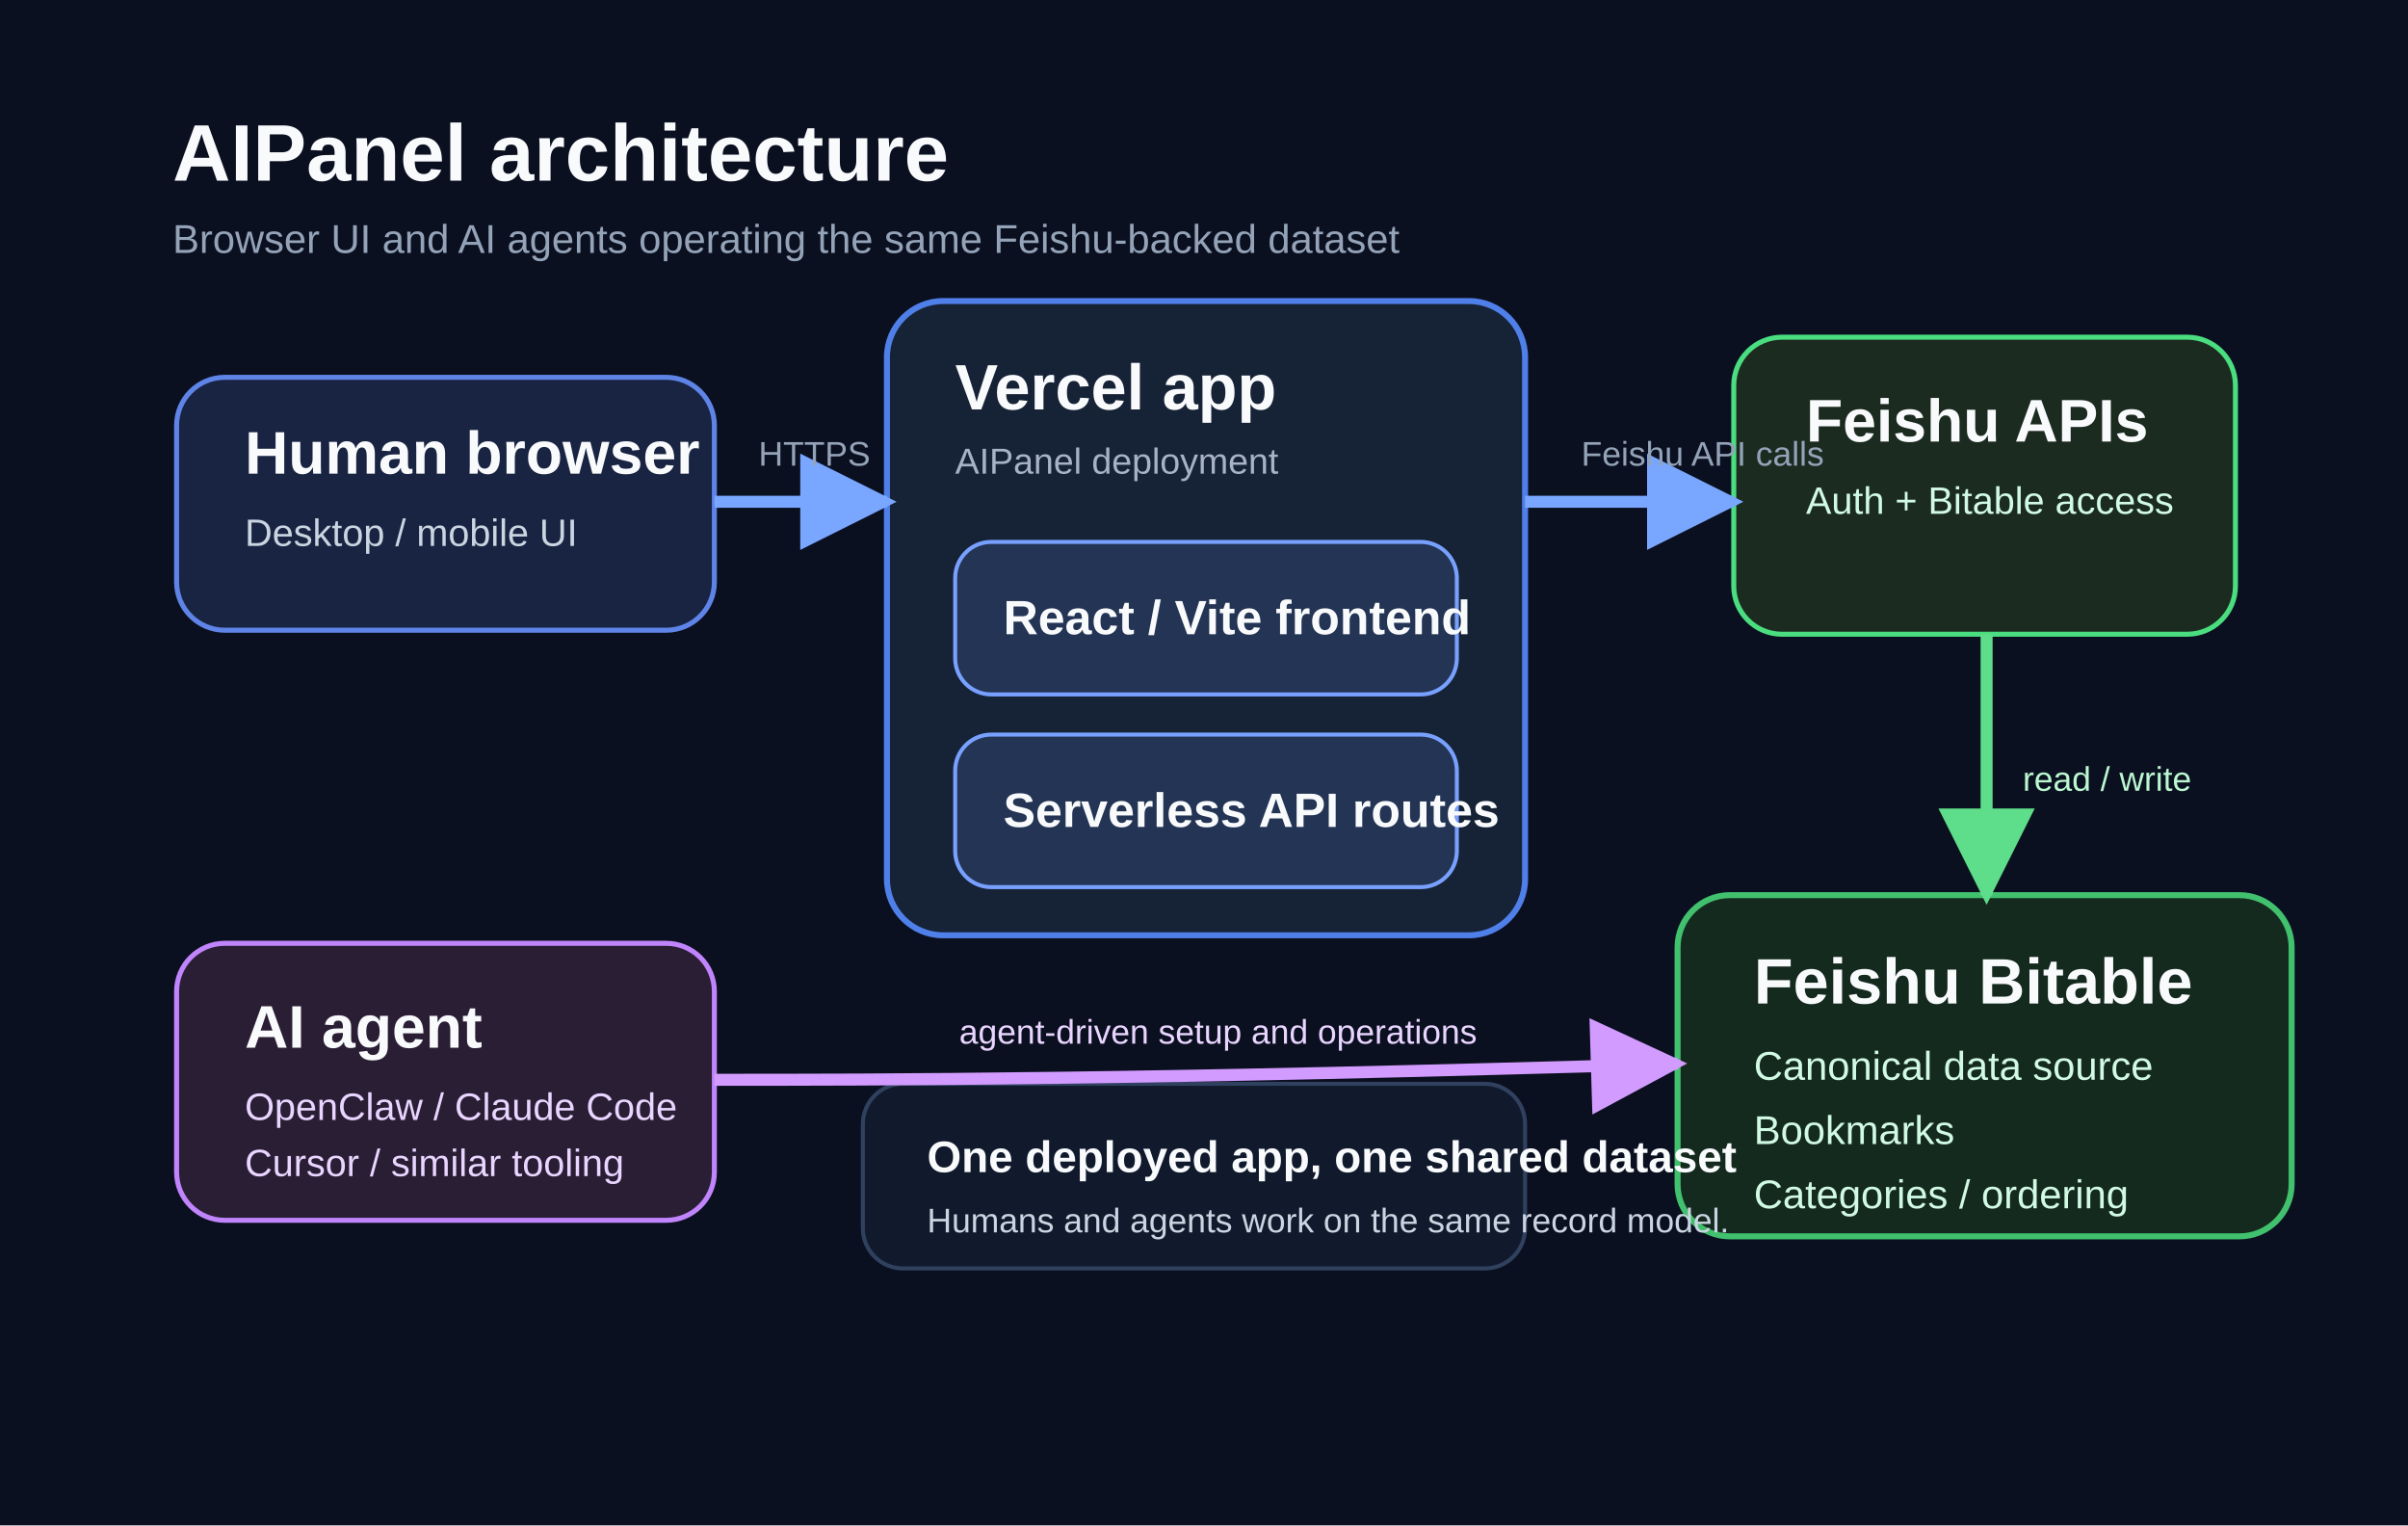
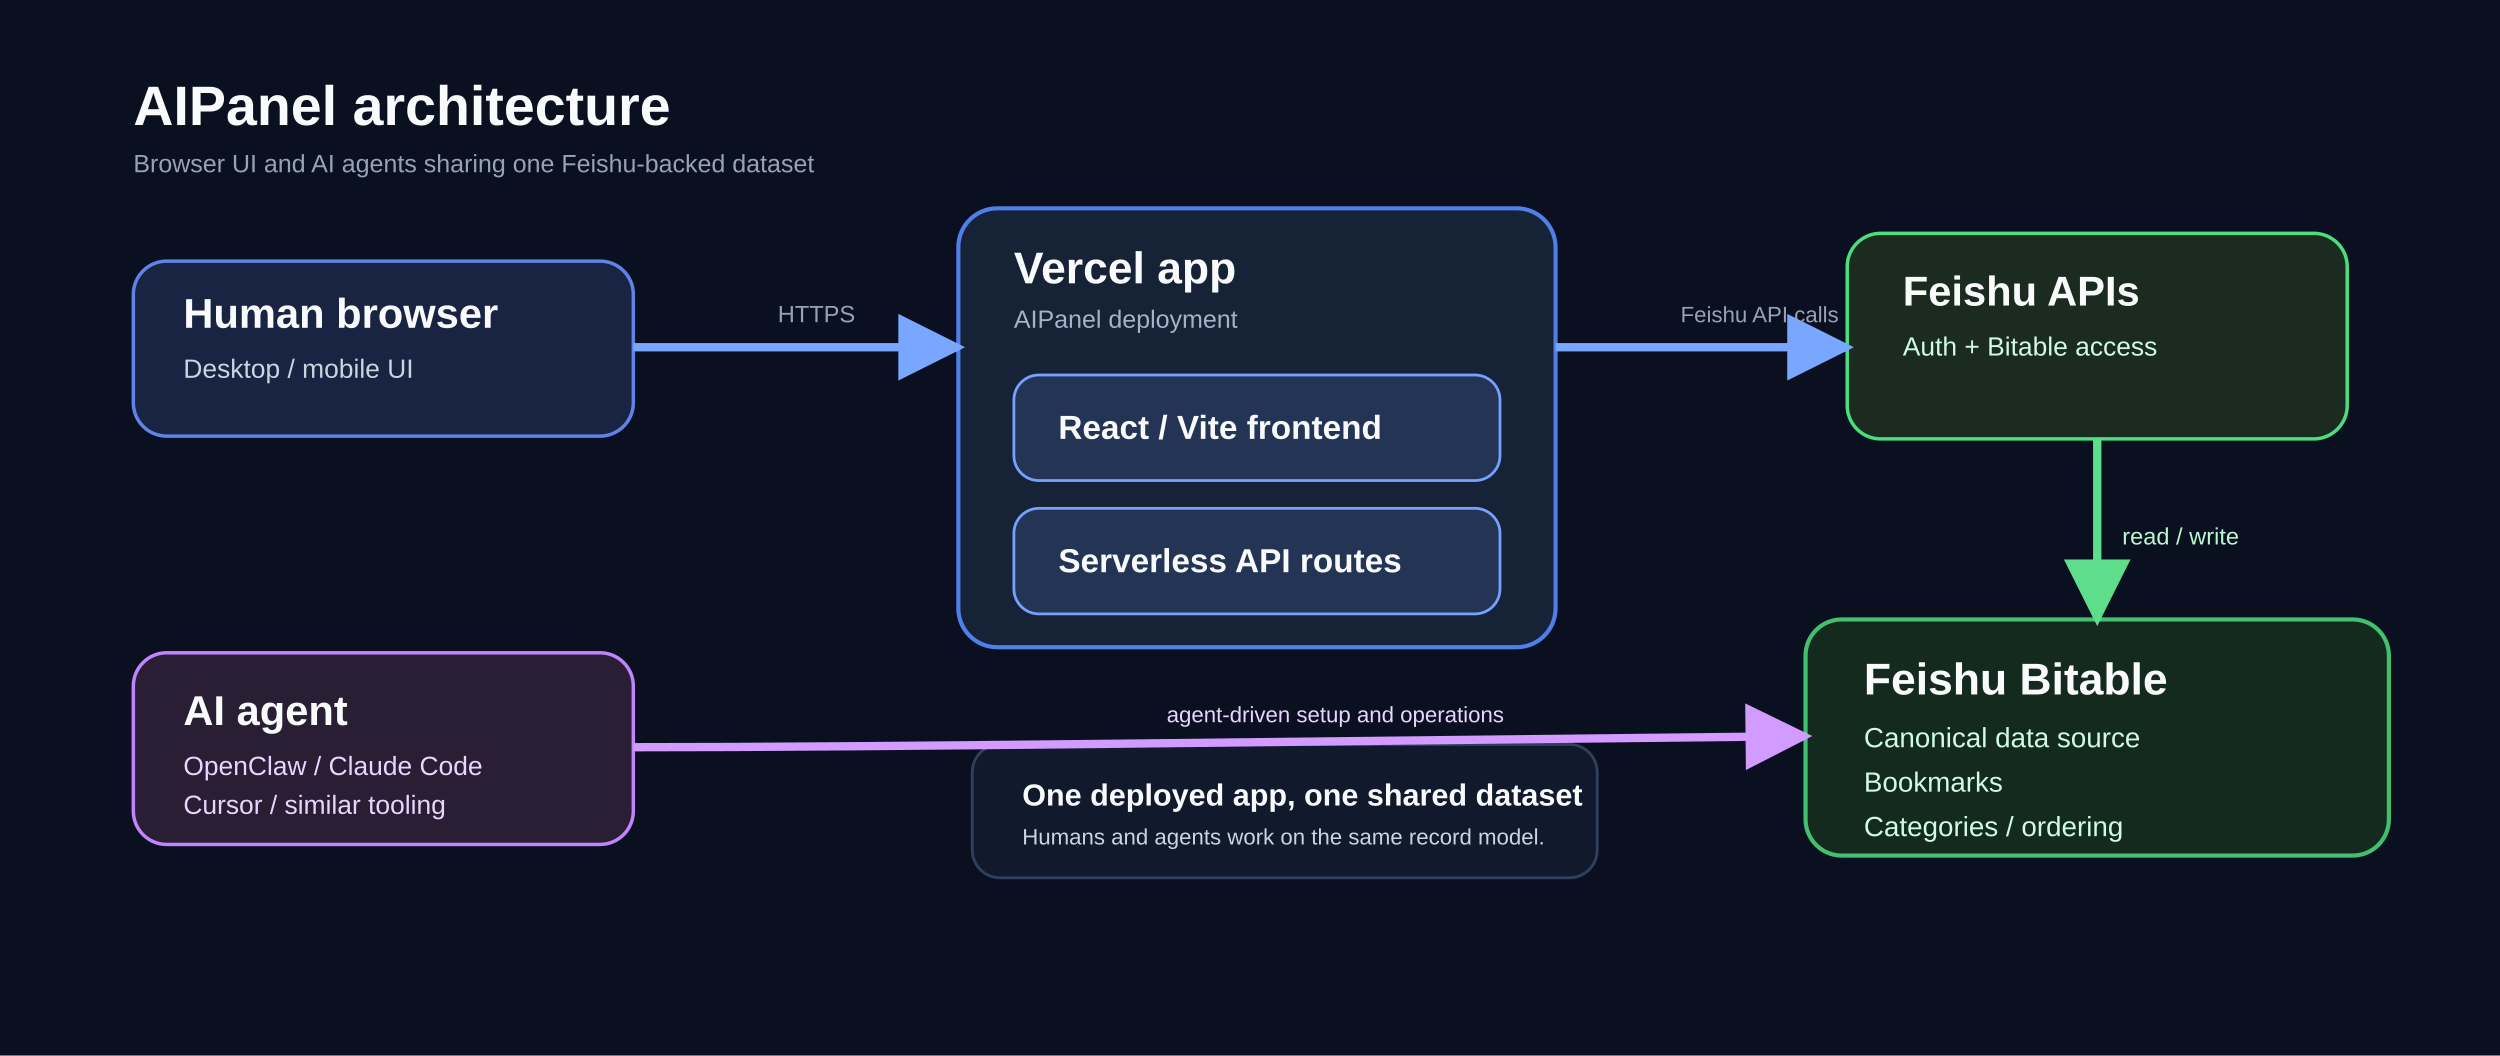
- <svg xmlns="http://www.w3.org/2000/svg" width="1200" height="760" viewBox="0 0 1200 760" fill="none" role="img" aria-labelledby="title desc">
-   <rect width="1200" height="760" fill="#0B1020" />
-   <text x="86" y="90" fill="#F8FAFC" font-family="Arial, Helvetica, sans-serif" font-size="40" font-weight="700">AIPanel architecture</text>
-   <text x="86" y="126" fill="#94A3B8" font-family="Arial, Helvetica, sans-serif" font-size="20">Browser UI and AI agents operating the same Feishu-backed dataset</text>
-   <rect x="88" y="188" width="268" height="126" rx="24" fill="#192442" stroke="#5F84E8" stroke-width="2.5" />
-   <text x="122" y="236" fill="#F8FAFC" font-family="Arial, Helvetica, sans-serif" font-size="30" font-weight="700">Human browser</text>
-   <text x="122" y="272" fill="#CBD5E1" font-family="Arial, Helvetica, sans-serif" font-size="19">Desktop / mobile UI</text>
-   <rect x="88" y="470" width="268" height="138" rx="24" fill="#2A1E34" stroke="#C084FC" stroke-width="2.5" />
-   <text x="122" y="522" fill="#F8FAFC" font-family="Arial, Helvetica, sans-serif" font-size="30" font-weight="700">AI agent</text>
-   <text x="122" y="558" fill="#E9D5FF" font-family="Arial, Helvetica, sans-serif" font-size="19">OpenClaw / Claude Code</text>
-   <text x="122" y="586" fill="#E9D5FF" font-family="Arial, Helvetica, sans-serif" font-size="19">Cursor / similar tooling</text>
-   <rect x="442" y="150" width="318" height="316" rx="28" fill="#162235" stroke="#4F7FE8" stroke-width="3" />
-   <text x="476" y="204" fill="#F8FAFC" font-family="Arial, Helvetica, sans-serif" font-size="32" font-weight="700">Vercel app</text>
-   <text x="476" y="236" fill="#A7B1C7" font-family="Arial, Helvetica, sans-serif" font-size="18">AIPanel deployment</text>
-   <rect x="476" y="270" width="250" height="76" rx="18" fill="#233454" stroke="#78A0FF" stroke-width="2" />
-   <text x="500" y="316" fill="#F8FAFC" font-family="Arial, Helvetica, sans-serif" font-size="24" font-weight="700">React / Vite frontend</text>
-   <rect x="476" y="366" width="250" height="76" rx="18" fill="#233454" stroke="#78A0FF" stroke-width="2" />
-   <text x="500" y="412" fill="#F8FAFC" font-family="Arial, Helvetica, sans-serif" font-size="24" font-weight="700">Serverless API routes</text>
-   <rect x="864" y="168" width="250" height="148" rx="24" fill="#1C2B20" stroke="#4ADE80" stroke-width="2.5" />
-   <text x="900" y="220" fill="#F8FAFC" font-family="Arial, Helvetica, sans-serif" font-size="30" font-weight="700">Feishu APIs</text>
-   <text x="900" y="256" fill="#D1FAE5" font-family="Arial, Helvetica, sans-serif" font-size="19">Auth + Bitable access</text>
-   <rect x="836" y="446" width="306" height="170" rx="26" fill="#152A1E" stroke="#41C06E" stroke-width="3" />
-   <text x="874" y="500" fill="#F8FAFC" font-family="Arial, Helvetica, sans-serif" font-size="32" font-weight="700">Feishu Bitable</text>
-   <text x="874" y="538" fill="#D1FAE5" font-family="Arial, Helvetica, sans-serif" font-size="20">Canonical data source</text>
-   <text x="874" y="570" fill="#D1FAE5" font-family="Arial, Helvetica, sans-serif" font-size="20">Bookmarks</text>
-   <text x="874" y="602" fill="#D1FAE5" font-family="Arial, Helvetica, sans-serif" font-size="20">Categories / ordering</text>
-   <rect x="430" y="540" width="330" height="92" rx="20" fill="#101A2C" stroke="#30415F" stroke-width="2" />
-   <text x="462" y="584" fill="#F8FAFC" font-family="Arial, Helvetica, sans-serif" font-size="22" font-weight="700">One deployed app, one shared dataset</text>
-   <text x="462" y="614" fill="#CBD5E1" font-family="Arial, Helvetica, sans-serif" font-size="17">Humans and agents work on the same record model.</text>
+ <svg xmlns="http://www.w3.org/2000/svg" width="1800" height="760" viewBox="0 0 1800 760" fill="none" role="img" aria-labelledby="title desc">
+   <rect width="1800" height="760" fill="#0B1020" />
+   <text x="96" y="90" fill="#F8FAFC" font-family="Arial, Helvetica, sans-serif" font-size="40" font-weight="700">AIPanel architecture</text>
+   <text x="96" y="124" fill="#94A3B8" font-family="Arial, Helvetica, sans-serif" font-size="18">Browser UI and AI agents sharing one Feishu-backed dataset</text>
+   <rect x="96" y="188" width="360" height="126" rx="24" fill="#192442" stroke="#5F84E8" stroke-width="2.5" />
+   <text x="132" y="236" fill="#F8FAFC" font-family="Arial, Helvetica, sans-serif" font-size="30" font-weight="700">Human browser</text>
+   <text x="132" y="272" fill="#CBD5E1" font-family="Arial, Helvetica, sans-serif" font-size="19">Desktop / mobile UI</text>
+   <rect x="96" y="470" width="360" height="138" rx="24" fill="#2A1E34" stroke="#C084FC" stroke-width="2.5" />
+   <text x="132" y="522" fill="#F8FAFC" font-family="Arial, Helvetica, sans-serif" font-size="30" font-weight="700">AI agent</text>
+   <text x="132" y="558" fill="#E9D5FF" font-family="Arial, Helvetica, sans-serif" font-size="19">OpenClaw / Claude Code</text>
+   <text x="132" y="586" fill="#E9D5FF" font-family="Arial, Helvetica, sans-serif" font-size="19">Cursor / similar tooling</text>
+   <rect x="690" y="150" width="430" height="316" rx="28" fill="#162235" stroke="#4F7FE8" stroke-width="3" />
+   <text x="730" y="204" fill="#F8FAFC" font-family="Arial, Helvetica, sans-serif" font-size="32" font-weight="700">Vercel app</text>
+   <text x="730" y="236" fill="#A7B1C7" font-family="Arial, Helvetica, sans-serif" font-size="18">AIPanel deployment</text>
+   <rect x="730" y="270" width="350" height="76" rx="18" fill="#233454" stroke="#78A0FF" stroke-width="2" />
+   <text x="762" y="316" fill="#F8FAFC" font-family="Arial, Helvetica, sans-serif" font-size="24" font-weight="700">React / Vite frontend</text>
+   <rect x="730" y="366" width="350" height="76" rx="18" fill="#233454" stroke="#78A0FF" stroke-width="2" />
+   <text x="762" y="412" fill="#F8FAFC" font-family="Arial, Helvetica, sans-serif" font-size="24" font-weight="700">Serverless API routes</text>
+   <rect x="1330" y="168" width="360" height="148" rx="24" fill="#1C2B20" stroke="#4ADE80" stroke-width="2.5" />
+   <text x="1370" y="220" fill="#F8FAFC" font-family="Arial, Helvetica, sans-serif" font-size="30" font-weight="700">Feishu APIs</text>
+   <text x="1370" y="256" fill="#D1FAE5" font-family="Arial, Helvetica, sans-serif" font-size="19">Auth + Bitable access</text>
+   <rect x="1300" y="446" width="420" height="170" rx="26" fill="#152A1E" stroke="#41C06E" stroke-width="3" />
+   <text x="1342" y="500" fill="#F8FAFC" font-family="Arial, Helvetica, sans-serif" font-size="32" font-weight="700">Feishu Bitable</text>
+   <text x="1342" y="538" fill="#D1FAE5" font-family="Arial, Helvetica, sans-serif" font-size="20">Canonical data source</text>
+   <text x="1342" y="570" fill="#D1FAE5" font-family="Arial, Helvetica, sans-serif" font-size="20">Bookmarks</text>
+   <text x="1342" y="602" fill="#D1FAE5" font-family="Arial, Helvetica, sans-serif" font-size="20">Categories / ordering</text>
+   <rect x="700" y="536" width="450" height="96" rx="20" fill="#101A2C" stroke="#30415F" stroke-width="2" />
+   <text x="736" y="580" fill="#F8FAFC" font-family="Arial, Helvetica, sans-serif" font-size="22" font-weight="700">One deployed app, one shared dataset</text>
+   <text x="736" y="608" fill="#CBD5E1" font-family="Arial, Helvetica, sans-serif" font-size="16">Humans and agents work on the same record model.</text>
  <defs>
    <marker id="arrowBlue" viewBox="0 0 10 10" refX="9" refY="5" markerWidth="8" markerHeight="8" orient="auto-start-reverse">
      <path d="M 0 0 L 10 5 L 0 10 z" fill="#79A6FF" />
    </marker>
    <marker id="arrowGreen" viewBox="0 0 10 10" refX="9" refY="5" markerWidth="8" markerHeight="8" orient="auto-start-reverse">
      <path d="M 0 0 L 10 5 L 0 10 z" fill="#5EDD8A" />
    </marker>
    <marker id="arrowPurple" viewBox="0 0 10 10" refX="9" refY="5" markerWidth="8" markerHeight="8" orient="auto-start-reverse">
      <path d="M 0 0 L 10 5 L 0 10 z" fill="#D29BFF" />
    </marker>
  </defs>
-   <path d="M356 250 C390 250, 410 250, 442 250" stroke="#79A6FF" stroke-width="6" marker-end="url(#arrowBlue)" />
-   <path d="M760 250 C796 250, 824 250, 864 250" stroke="#79A6FF" stroke-width="6" marker-end="url(#arrowBlue)" />
-   <path d="M990 316 C990 352, 990 388, 990 446" stroke="#5EDD8A" stroke-width="6" marker-end="url(#arrowGreen)" />
-   <path d="M356 538 C440 538, 570 538, 836 530" stroke="#D29BFF" stroke-width="6" marker-end="url(#arrowPurple)" />
-   <text x="378" y="232" fill="#94A3B8" font-family="Arial, Helvetica, sans-serif" font-size="17">HTTPS</text>
-   <text x="788" y="232" fill="#94A3B8" font-family="Arial, Helvetica, sans-serif" font-size="17">Feishu API calls</text>
-   <text x="1008" y="394" fill="#BBF7D0" font-family="Arial, Helvetica, sans-serif" font-size="17">read / write</text>
-   <text x="478" y="520" fill="#E9D5FF" font-family="Arial, Helvetica, sans-serif" font-size="17">agent-driven setup and operations</text>
+   <path d="M456 250 C540 250, 612 250, 690 250" stroke="#79A6FF" stroke-width="6" marker-end="url(#arrowBlue)" />
+   <path d="M1120 250 C1196 250, 1260 250, 1330 250" stroke="#79A6FF" stroke-width="6" marker-end="url(#arrowBlue)" />
+   <path d="M1510 316 C1510 352, 1510 388, 1510 446" stroke="#5EDD8A" stroke-width="6" marker-end="url(#arrowGreen)" />
+   <path d="M456 538 C640 538, 920 534, 1300 530" stroke="#D29BFF" stroke-width="6" marker-end="url(#arrowPurple)" />
+   <text x="560" y="232" fill="#94A3B8" font-family="Arial, Helvetica, sans-serif" font-size="17">HTTPS</text>
+   <text x="1210" y="232" fill="#94A3B8" font-family="Arial, Helvetica, sans-serif" font-size="16">Feishu API calls</text>
+   <text x="1528" y="392" fill="#BBF7D0" font-family="Arial, Helvetica, sans-serif" font-size="17">read / write</text>
+   <text x="840" y="520" fill="#E9D5FF" font-family="Arial, Helvetica, sans-serif" font-size="16">agent-driven setup and operations</text>
</svg>
